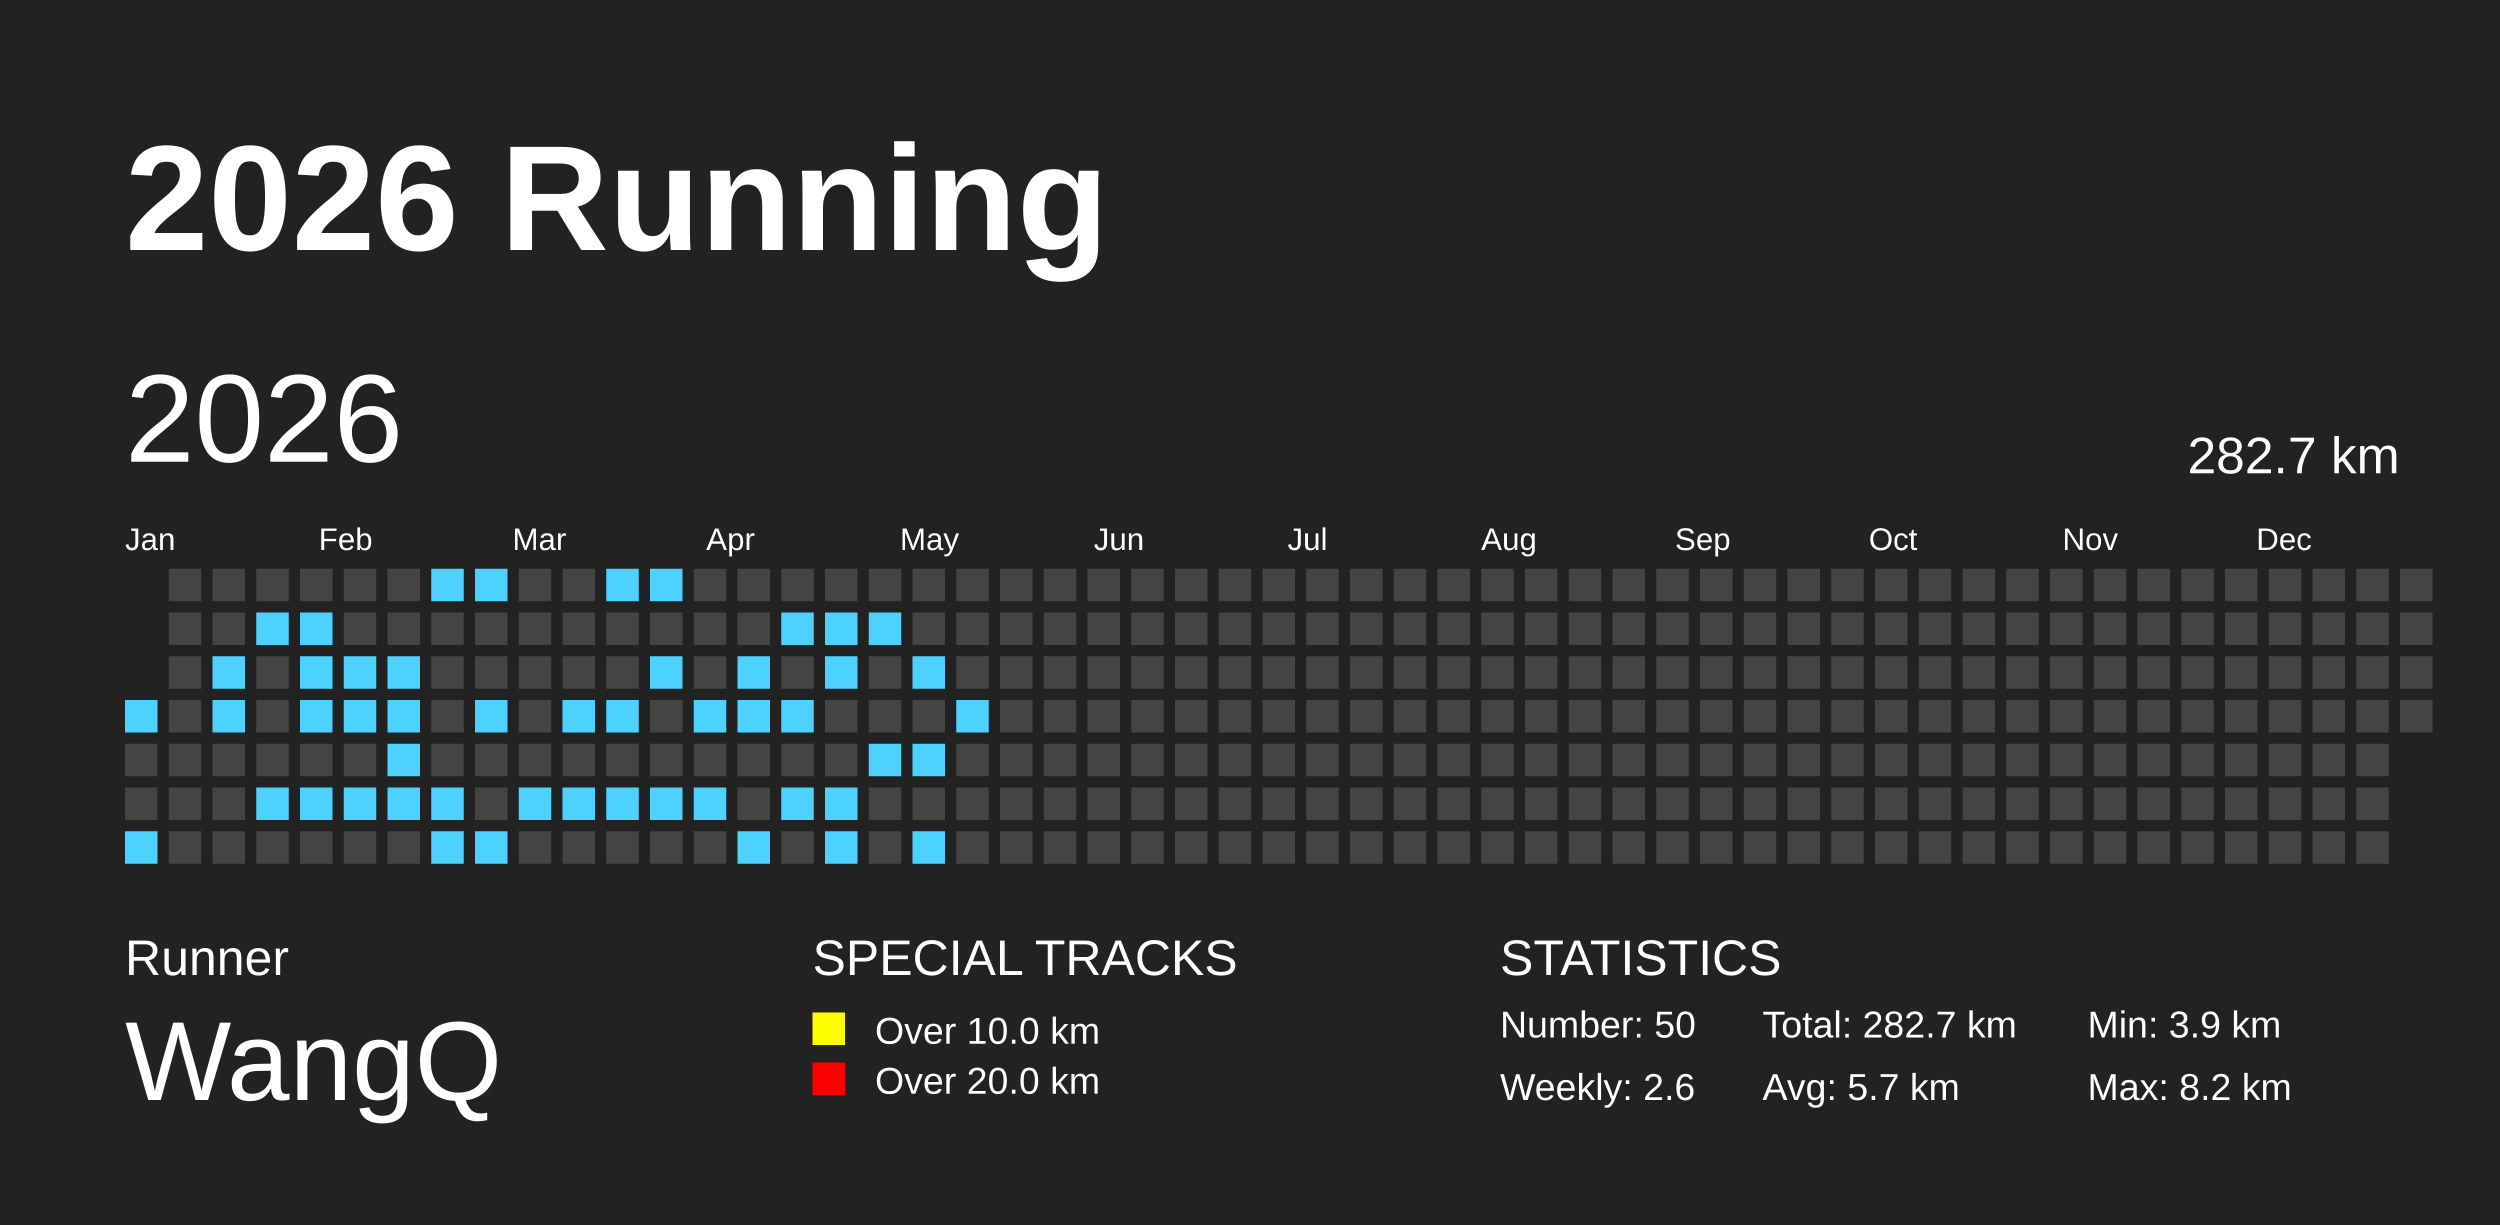
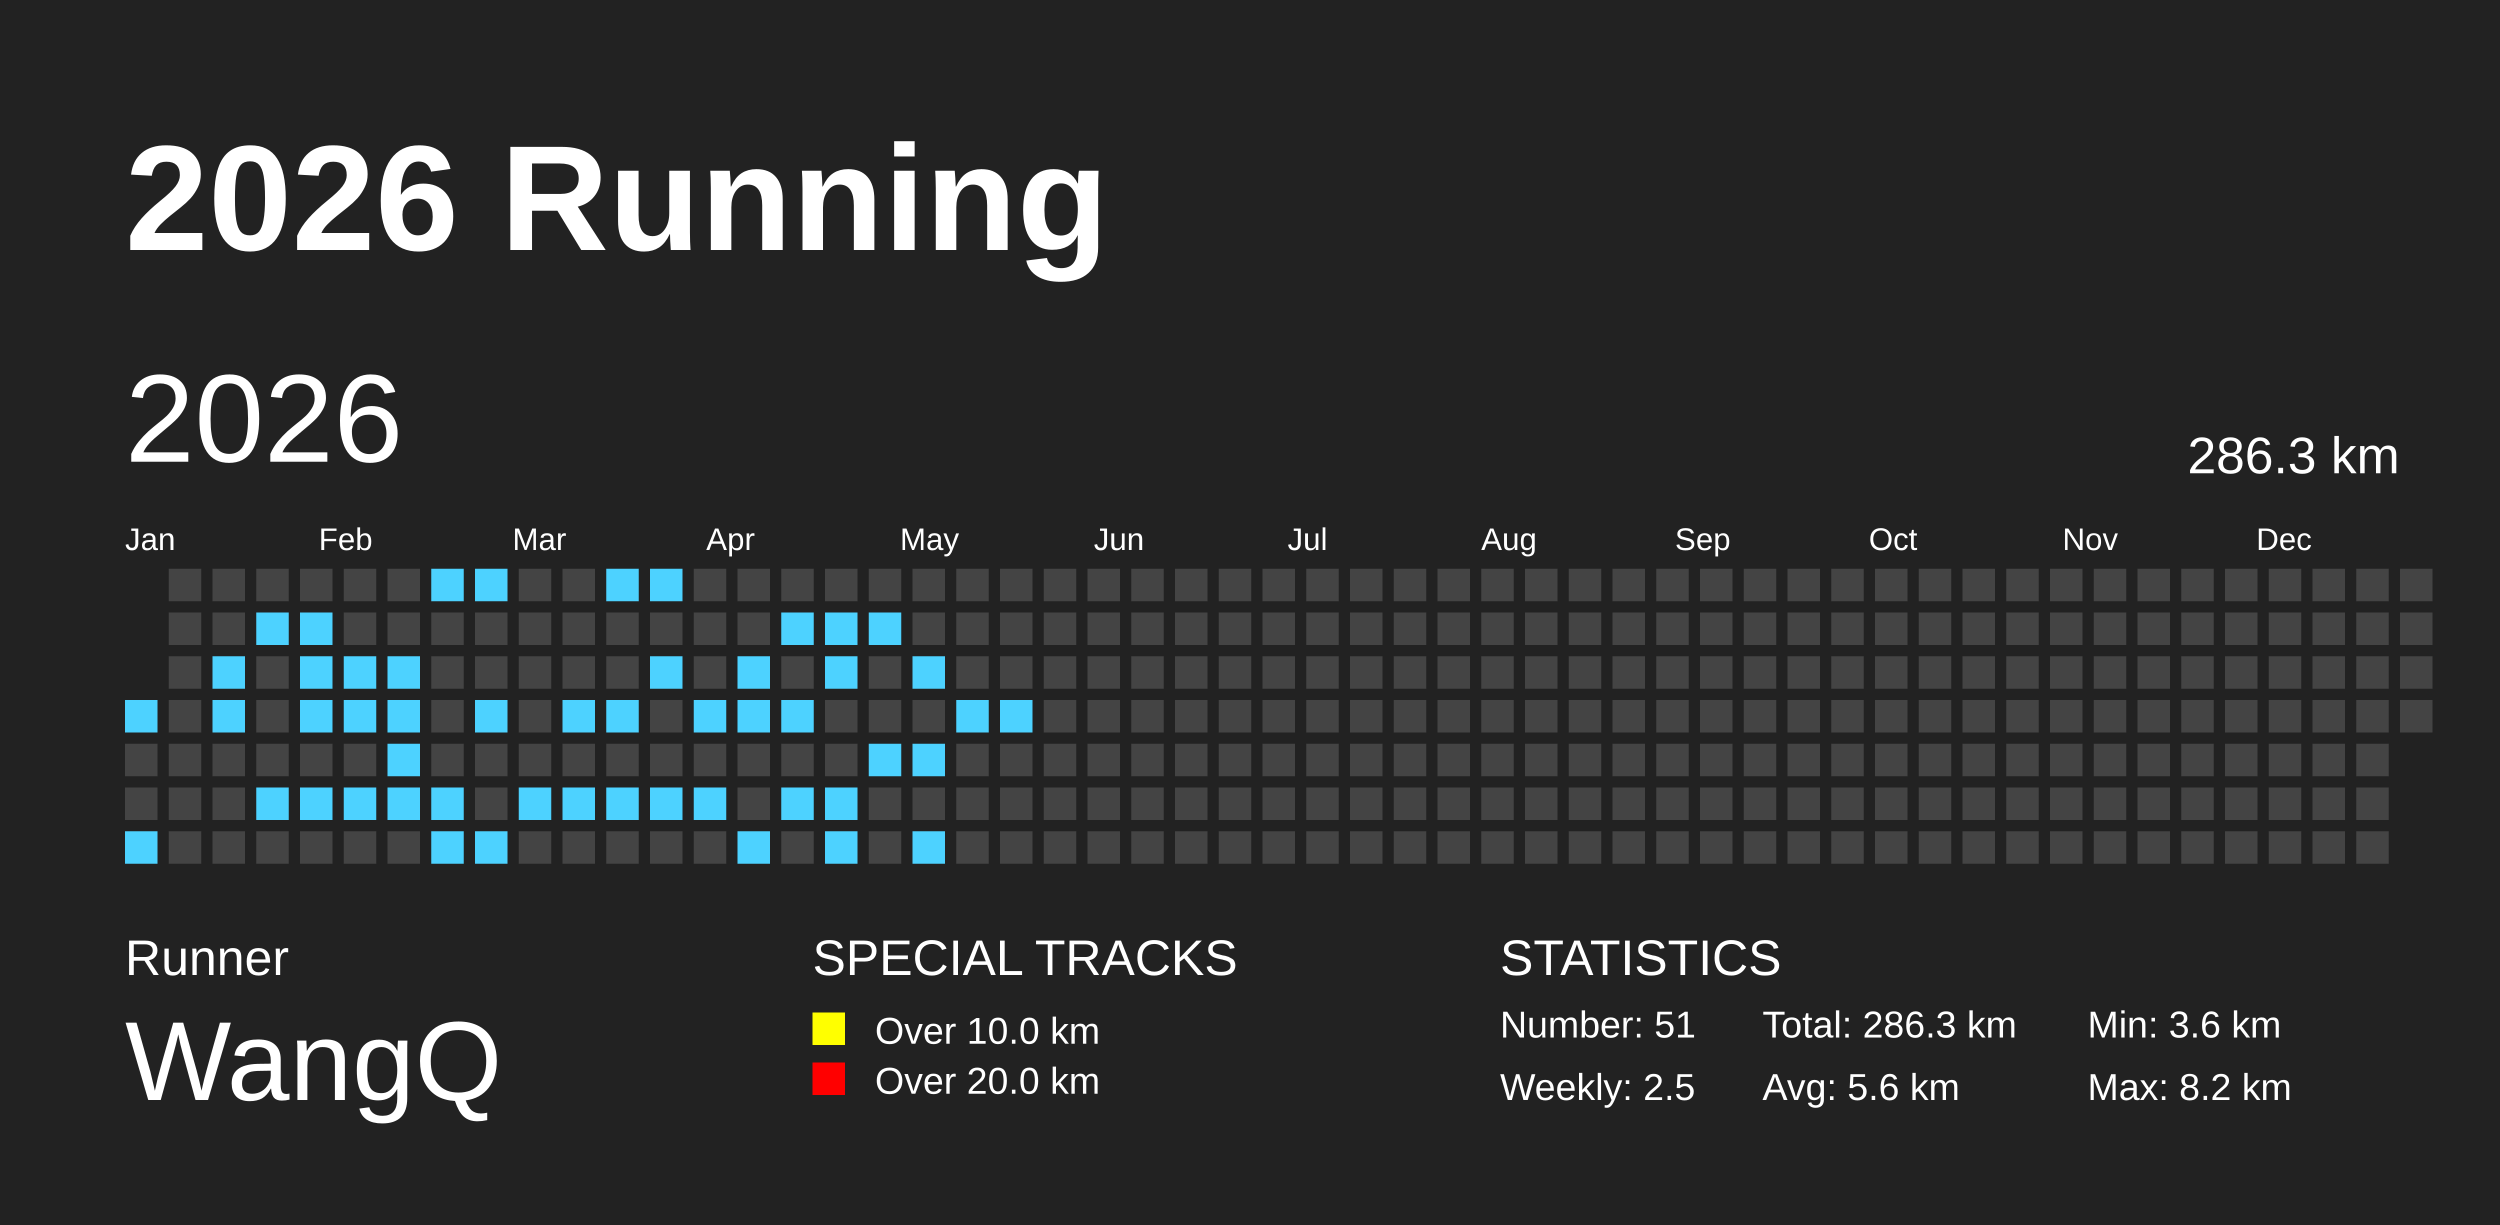
<svg xmlns="http://www.w3.org/2000/svg" baseProfile="full" height="98mm" version="1.1" viewBox="0,0,200,98" width="200mm">
  <defs />
  <rect fill="#222222" height="98" width="200" x="0" y="0" />
  <text fill="#FFFFFF" style="font-size:12px; font-family:Arial; font-weight:bold;" x="10" y="20">2026 Running</text>
  <text fill="#FFFFFF" style="font-size:4px; font-family:Arial" x="10" y="78">Runner</text>
  <text fill="#FFFFFF" style="font-size:9px; font-family:Arial" x="10" y="88">WangQ</text>
  <text fill="#FFFFFF" style="font-size:4px; font-family:Arial" x="65" y="78">SPECIAL TRACKS</text>
  <rect fill="yellow" height="2.6" width="2.6" x="65" y="81" />
  <text fill="#FFFFFF" style="font-size:3px; font-family:Arial" x="70" y="83.5">Over 10.0 km</text>
  <rect fill="red" height="2.6" width="2.6" x="65" y="85" />
  <text fill="#FFFFFF" style="font-size:3px; font-family:Arial" x="70" y="87.5">Over 20.0 km</text>
  <text fill="#FFFFFF" style="font-size:4px; font-family:Arial" x="120" y="78">STATISTICS</text>
-   <text fill="#FFFFFF" style="font-size:3px; font-family:Arial" x="120" y="83">Number: 50</text>
-   <text fill="#FFFFFF" style="font-size:3px; font-family:Arial" x="120" y="88">Weekly: 2.6</text>
-   <text fill="#FFFFFF" style="font-size:3px; font-family:Arial" x="141" y="83">Total: 282.7 km</text>
-   <text fill="#FFFFFF" style="font-size:3px; font-family:Arial" x="141" y="88">Avg: 5.7 km</text>
-   <text fill="#FFFFFF" style="font-size:3px; font-family:Arial" x="167" y="83">Min: 3.9 km</text>
+   <text fill="#FFFFFF" style="font-size:3px; font-family:Arial" x="120" y="83">Number: 51</text>
+   <text fill="#FFFFFF" style="font-size:3px; font-family:Arial" x="120" y="88">Weekly: 2.5</text>
+   <text fill="#FFFFFF" style="font-size:3px; font-family:Arial" x="141" y="83">Total: 286.3 km</text>
+   <text fill="#FFFFFF" style="font-size:3px; font-family:Arial" x="141" y="88">Avg: 5.6 km</text>
+   <text fill="#FFFFFF" style="font-size:3px; font-family:Arial" x="167" y="83">Min: 3.6 km</text>
  <text fill="#FFFFFF" style="font-size:3px; font-family:Arial" x="167" y="88">Max: 8.2 km</text>
  <text dominant-baseline="hanging" fill="#FFFFFF" style="font-size:10.0px; font-family:Arial;" x="10" y="30">2026</text>
-   <text dominant-baseline="hanging" fill="#FFFFFF" style="font-size:4.125px; font-family:Arial;" x="175" y="35">282.7 km</text>
+   <text dominant-baseline="hanging" fill="#FFFFFF" style="font-size:4.125px; font-family:Arial;" x="175" y="35">286.3 km</text>
  <text fill="#FFFFFF" style="font-size:2.5px; font-family:Arial" x="10.0" y="44">Jan</text>
  <text fill="#FFFFFF" style="font-size:2.5px; font-family:Arial" x="25.5" y="44">Feb</text>
  <text fill="#FFFFFF" style="font-size:2.5px; font-family:Arial" x="41.0" y="44">Mar</text>
  <text fill="#FFFFFF" style="font-size:2.5px; font-family:Arial" x="56.5" y="44">Apr</text>
  <text fill="#FFFFFF" style="font-size:2.5px; font-family:Arial" x="72.0" y="44">May</text>
  <text fill="#FFFFFF" style="font-size:2.5px; font-family:Arial" x="87.5" y="44">Jun</text>
  <text fill="#FFFFFF" style="font-size:2.5px; font-family:Arial" x="103.0" y="44">Jul</text>
  <text fill="#FFFFFF" style="font-size:2.5px; font-family:Arial" x="118.5" y="44">Aug</text>
  <text fill="#FFFFFF" style="font-size:2.5px; font-family:Arial" x="134.0" y="44">Sep</text>
  <text fill="#FFFFFF" style="font-size:2.5px; font-family:Arial" x="149.5" y="44">Oct</text>
  <text fill="#FFFFFF" style="font-size:2.5px; font-family:Arial" x="165.0" y="44">Nov</text>
  <text fill="#FFFFFF" style="font-size:2.5px; font-family:Arial" x="180.5" y="44">Dec</text>
  <rect fill="#4DD2FF" height="2.6" width="2.6" x="10.0" y="56.0" />
  <rect fill="#444444" height="2.6" width="2.6" x="10.0" y="59.5" />
  <rect fill="#444444" height="2.6" width="2.6" x="10.0" y="63.0" />
  <rect fill="#4DD2FF" height="2.6" width="2.6" x="10.0" y="66.5" />
  <rect fill="#444444" height="2.6" width="2.6" x="13.5" y="45.5" />
  <rect fill="#444444" height="2.6" width="2.6" x="13.5" y="49.0" />
  <rect fill="#444444" height="2.6" width="2.6" x="13.5" y="52.5" />
  <rect fill="#444444" height="2.6" width="2.6" x="13.5" y="56.0" />
  <rect fill="#444444" height="2.6" width="2.6" x="13.5" y="59.5" />
  <rect fill="#444444" height="2.6" width="2.6" x="13.5" y="63.0" />
  <rect fill="#444444" height="2.6" width="2.6" x="13.5" y="66.5" />
  <rect fill="#444444" height="2.6" width="2.6" x="17.0" y="45.5" />
  <rect fill="#444444" height="2.6" width="2.6" x="17.0" y="49.0" />
  <rect fill="#4DD2FF" height="2.6" width="2.6" x="17.0" y="52.5" />
  <rect fill="#4DD2FF" height="2.6" width="2.6" x="17.0" y="56.0" />
  <rect fill="#444444" height="2.6" width="2.6" x="17.0" y="59.5" />
  <rect fill="#444444" height="2.6" width="2.6" x="17.0" y="63.0" />
  <rect fill="#444444" height="2.6" width="2.6" x="17.0" y="66.5" />
  <rect fill="#444444" height="2.6" width="2.6" x="20.5" y="45.5" />
  <rect fill="#4DD2FF" height="2.6" width="2.6" x="20.5" y="49.0" />
  <rect fill="#444444" height="2.6" width="2.6" x="20.5" y="52.5" />
  <rect fill="#444444" height="2.6" width="2.6" x="20.5" y="56.0" />
  <rect fill="#444444" height="2.6" width="2.6" x="20.5" y="59.5" />
  <rect fill="#4DD2FF" height="2.6" width="2.6" x="20.5" y="63.0" />
  <rect fill="#444444" height="2.6" width="2.6" x="20.5" y="66.5" />
  <rect fill="#444444" height="2.6" width="2.6" x="24.0" y="45.5" />
  <rect fill="#4DD2FF" height="2.6" width="2.6" x="24.0" y="49.0" />
  <rect fill="#4DD2FF" height="2.6" width="2.6" x="24.0" y="52.5" />
  <rect fill="#4DD2FF" height="2.6" width="2.6" x="24.0" y="56.0" />
  <rect fill="#444444" height="2.6" width="2.6" x="24.0" y="59.5" />
  <rect fill="#4DD2FF" height="2.6" width="2.6" x="24.0" y="63.0" />
  <rect fill="#444444" height="2.6" width="2.6" x="24.0" y="66.5" />
  <rect fill="#444444" height="2.6" width="2.6" x="27.5" y="45.5" />
  <rect fill="#444444" height="2.6" width="2.6" x="27.5" y="49.0" />
  <rect fill="#4DD2FF" height="2.6" width="2.6" x="27.5" y="52.5" />
  <rect fill="#4DD2FF" height="2.6" width="2.6" x="27.5" y="56.0" />
  <rect fill="#444444" height="2.6" width="2.6" x="27.5" y="59.5" />
  <rect fill="#4DD2FF" height="2.6" width="2.6" x="27.5" y="63.0" />
  <rect fill="#444444" height="2.6" width="2.6" x="27.5" y="66.5" />
  <rect fill="#444444" height="2.6" width="2.6" x="31.0" y="45.5" />
  <rect fill="#444444" height="2.6" width="2.6" x="31.0" y="49.0" />
  <rect fill="#4DD2FF" height="2.6" width="2.6" x="31.0" y="52.5" />
  <rect fill="#4DD2FF" height="2.6" width="2.6" x="31.0" y="56.0" />
  <rect fill="#4DD2FF" height="2.6" width="2.6" x="31.0" y="59.5" />
  <rect fill="#4DD2FF" height="2.6" width="2.6" x="31.0" y="63.0" />
  <rect fill="#444444" height="2.6" width="2.6" x="31.0" y="66.5" />
  <rect fill="#4DD2FF" height="2.6" width="2.6" x="34.5" y="45.5" />
  <rect fill="#444444" height="2.6" width="2.6" x="34.5" y="49.0" />
  <rect fill="#444444" height="2.6" width="2.6" x="34.5" y="52.5" />
  <rect fill="#444444" height="2.6" width="2.6" x="34.5" y="56.0" />
  <rect fill="#444444" height="2.6" width="2.6" x="34.5" y="59.5" />
  <rect fill="#4DD2FF" height="2.6" width="2.6" x="34.5" y="63.0" />
  <rect fill="#4DD2FF" height="2.6" width="2.6" x="34.5" y="66.5" />
  <rect fill="#4DD2FF" height="2.6" width="2.6" x="38.0" y="45.5" />
  <rect fill="#444444" height="2.6" width="2.6" x="38.0" y="49.0" />
  <rect fill="#444444" height="2.6" width="2.6" x="38.0" y="52.5" />
  <rect fill="#4DD2FF" height="2.6" width="2.6" x="38.0" y="56.0" />
  <rect fill="#444444" height="2.6" width="2.6" x="38.0" y="59.5" />
  <rect fill="#444444" height="2.6" width="2.6" x="38.0" y="63.0" />
  <rect fill="#4DD2FF" height="2.6" width="2.6" x="38.0" y="66.5" />
  <rect fill="#444444" height="2.6" width="2.6" x="41.5" y="45.5" />
  <rect fill="#444444" height="2.6" width="2.6" x="41.5" y="49.0" />
  <rect fill="#444444" height="2.6" width="2.6" x="41.5" y="52.5" />
  <rect fill="#444444" height="2.6" width="2.6" x="41.5" y="56.0" />
  <rect fill="#444444" height="2.6" width="2.6" x="41.5" y="59.5" />
  <rect fill="#4DD2FF" height="2.6" width="2.6" x="41.5" y="63.0" />
  <rect fill="#444444" height="2.6" width="2.6" x="41.5" y="66.5" />
  <rect fill="#444444" height="2.6" width="2.6" x="45.0" y="45.5" />
  <rect fill="#444444" height="2.6" width="2.6" x="45.0" y="49.0" />
  <rect fill="#444444" height="2.6" width="2.6" x="45.0" y="52.5" />
  <rect fill="#4DD2FF" height="2.6" width="2.6" x="45.0" y="56.0" />
  <rect fill="#444444" height="2.6" width="2.6" x="45.0" y="59.5" />
  <rect fill="#4DD2FF" height="2.6" width="2.6" x="45.0" y="63.0" />
  <rect fill="#444444" height="2.6" width="2.6" x="45.0" y="66.5" />
  <rect fill="#4DD2FF" height="2.6" width="2.6" x="48.5" y="45.5" />
  <rect fill="#444444" height="2.6" width="2.6" x="48.5" y="49.0" />
  <rect fill="#444444" height="2.6" width="2.6" x="48.5" y="52.5" />
  <rect fill="#4DD2FF" height="2.6" width="2.6" x="48.5" y="56.0" />
  <rect fill="#444444" height="2.6" width="2.6" x="48.5" y="59.5" />
  <rect fill="#4DD2FF" height="2.6" width="2.6" x="48.5" y="63.0" />
  <rect fill="#444444" height="2.6" width="2.6" x="48.5" y="66.5" />
  <rect fill="#4DD2FF" height="2.6" width="2.6" x="52.0" y="45.5" />
  <rect fill="#444444" height="2.6" width="2.6" x="52.0" y="49.0" />
  <rect fill="#4DD2FF" height="2.6" width="2.6" x="52.0" y="52.5" />
  <rect fill="#444444" height="2.6" width="2.6" x="52.0" y="56.0" />
  <rect fill="#444444" height="2.6" width="2.6" x="52.0" y="59.5" />
  <rect fill="#4DD2FF" height="2.6" width="2.6" x="52.0" y="63.0" />
  <rect fill="#444444" height="2.6" width="2.6" x="52.0" y="66.5" />
  <rect fill="#444444" height="2.6" width="2.6" x="55.5" y="45.5" />
  <rect fill="#444444" height="2.6" width="2.6" x="55.5" y="49.0" />
  <rect fill="#444444" height="2.6" width="2.6" x="55.5" y="52.5" />
  <rect fill="#4DD2FF" height="2.6" width="2.6" x="55.5" y="56.0" />
  <rect fill="#444444" height="2.6" width="2.6" x="55.5" y="59.5" />
  <rect fill="#4DD2FF" height="2.6" width="2.6" x="55.5" y="63.0" />
  <rect fill="#444444" height="2.6" width="2.6" x="55.5" y="66.5" />
  <rect fill="#444444" height="2.6" width="2.6" x="59.0" y="45.5" />
  <rect fill="#444444" height="2.6" width="2.6" x="59.0" y="49.0" />
  <rect fill="#4DD2FF" height="2.6" width="2.6" x="59.0" y="52.5" />
  <rect fill="#4DD2FF" height="2.6" width="2.6" x="59.0" y="56.0" />
  <rect fill="#444444" height="2.6" width="2.6" x="59.0" y="59.5" />
  <rect fill="#444444" height="2.6" width="2.6" x="59.0" y="63.0" />
  <rect fill="#4DD2FF" height="2.6" width="2.6" x="59.0" y="66.5" />
  <rect fill="#444444" height="2.6" width="2.6" x="62.5" y="45.5" />
  <rect fill="#4DD2FF" height="2.6" width="2.6" x="62.5" y="49.0" />
  <rect fill="#444444" height="2.6" width="2.6" x="62.5" y="52.5" />
  <rect fill="#4DD2FF" height="2.6" width="2.6" x="62.5" y="56.0" />
  <rect fill="#444444" height="2.6" width="2.6" x="62.5" y="59.5" />
  <rect fill="#4DD2FF" height="2.6" width="2.6" x="62.5" y="63.0" />
  <rect fill="#444444" height="2.6" width="2.6" x="62.5" y="66.5" />
  <rect fill="#444444" height="2.6" width="2.6" x="66.0" y="45.5" />
  <rect fill="#4DD2FF" height="2.6" width="2.6" x="66.0" y="49.0" />
  <rect fill="#4DD2FF" height="2.6" width="2.6" x="66.0" y="52.5" />
  <rect fill="#444444" height="2.6" width="2.6" x="66.0" y="56.0" />
  <rect fill="#444444" height="2.6" width="2.6" x="66.0" y="59.5" />
  <rect fill="#4DD2FF" height="2.6" width="2.6" x="66.0" y="63.0" />
  <rect fill="#4DD2FF" height="2.6" width="2.6" x="66.0" y="66.5" />
  <rect fill="#444444" height="2.6" width="2.6" x="69.5" y="45.5" />
  <rect fill="#4DD2FF" height="2.6" width="2.6" x="69.5" y="49.0" />
  <rect fill="#444444" height="2.6" width="2.6" x="69.5" y="52.5" />
  <rect fill="#444444" height="2.6" width="2.6" x="69.5" y="56.0" />
  <rect fill="#4DD2FF" height="2.6" width="2.6" x="69.5" y="59.5" />
  <rect fill="#444444" height="2.6" width="2.6" x="69.5" y="63.0" />
  <rect fill="#444444" height="2.6" width="2.6" x="69.5" y="66.5" />
  <rect fill="#444444" height="2.6" width="2.6" x="73.0" y="45.5" />
  <rect fill="#444444" height="2.6" width="2.6" x="73.0" y="49.0" />
  <rect fill="#4DD2FF" height="2.6" width="2.6" x="73.0" y="52.5" />
  <rect fill="#444444" height="2.6" width="2.6" x="73.0" y="56.0" />
  <rect fill="#4DD2FF" height="2.6" width="2.6" x="73.0" y="59.5" />
  <rect fill="#444444" height="2.6" width="2.6" x="73.0" y="63.0" />
  <rect fill="#4DD2FF" height="2.6" width="2.6" x="73.0" y="66.5" />
  <rect fill="#444444" height="2.6" width="2.6" x="76.5" y="45.5" />
  <rect fill="#444444" height="2.6" width="2.6" x="76.5" y="49.0" />
  <rect fill="#444444" height="2.6" width="2.6" x="76.5" y="52.5" />
  <rect fill="#4DD2FF" height="2.6" width="2.6" x="76.5" y="56.0" />
  <rect fill="#444444" height="2.6" width="2.6" x="76.5" y="59.5" />
  <rect fill="#444444" height="2.6" width="2.6" x="76.5" y="63.0" />
  <rect fill="#444444" height="2.6" width="2.6" x="76.5" y="66.5" />
  <rect fill="#444444" height="2.6" width="2.6" x="80.0" y="45.5" />
  <rect fill="#444444" height="2.6" width="2.6" x="80.0" y="49.0" />
  <rect fill="#444444" height="2.6" width="2.6" x="80.0" y="52.5" />
-   <rect fill="#444444" height="2.6" width="2.6" x="80.0" y="56.0" />
+   <rect fill="#4DD2FF" height="2.6" width="2.6" x="80.0" y="56.0" />
  <rect fill="#444444" height="2.6" width="2.6" x="80.0" y="59.5" />
  <rect fill="#444444" height="2.6" width="2.6" x="80.0" y="63.0" />
  <rect fill="#444444" height="2.6" width="2.6" x="80.0" y="66.5" />
  <rect fill="#444444" height="2.6" width="2.6" x="83.5" y="45.5" />
  <rect fill="#444444" height="2.6" width="2.6" x="83.5" y="49.0" />
  <rect fill="#444444" height="2.6" width="2.6" x="83.5" y="52.5" />
  <rect fill="#444444" height="2.6" width="2.6" x="83.5" y="56.0" />
  <rect fill="#444444" height="2.6" width="2.6" x="83.5" y="59.5" />
  <rect fill="#444444" height="2.6" width="2.6" x="83.5" y="63.0" />
  <rect fill="#444444" height="2.6" width="2.6" x="83.5" y="66.5" />
  <rect fill="#444444" height="2.6" width="2.6" x="87.0" y="45.5" />
  <rect fill="#444444" height="2.6" width="2.6" x="87.0" y="49.0" />
  <rect fill="#444444" height="2.6" width="2.6" x="87.0" y="52.5" />
  <rect fill="#444444" height="2.6" width="2.6" x="87.0" y="56.0" />
  <rect fill="#444444" height="2.6" width="2.6" x="87.0" y="59.5" />
  <rect fill="#444444" height="2.6" width="2.6" x="87.0" y="63.0" />
  <rect fill="#444444" height="2.6" width="2.6" x="87.0" y="66.5" />
  <rect fill="#444444" height="2.6" width="2.6" x="90.5" y="45.5" />
  <rect fill="#444444" height="2.6" width="2.6" x="90.5" y="49.0" />
  <rect fill="#444444" height="2.6" width="2.6" x="90.5" y="52.5" />
  <rect fill="#444444" height="2.6" width="2.6" x="90.5" y="56.0" />
  <rect fill="#444444" height="2.6" width="2.6" x="90.5" y="59.5" />
  <rect fill="#444444" height="2.6" width="2.6" x="90.5" y="63.0" />
  <rect fill="#444444" height="2.6" width="2.6" x="90.5" y="66.5" />
  <rect fill="#444444" height="2.6" width="2.6" x="94.0" y="45.5" />
  <rect fill="#444444" height="2.6" width="2.6" x="94.0" y="49.0" />
  <rect fill="#444444" height="2.6" width="2.6" x="94.0" y="52.5" />
  <rect fill="#444444" height="2.6" width="2.6" x="94.0" y="56.0" />
  <rect fill="#444444" height="2.6" width="2.6" x="94.0" y="59.5" />
  <rect fill="#444444" height="2.6" width="2.6" x="94.0" y="63.0" />
  <rect fill="#444444" height="2.6" width="2.6" x="94.0" y="66.5" />
  <rect fill="#444444" height="2.6" width="2.6" x="97.5" y="45.5" />
  <rect fill="#444444" height="2.6" width="2.6" x="97.5" y="49.0" />
  <rect fill="#444444" height="2.6" width="2.6" x="97.5" y="52.5" />
  <rect fill="#444444" height="2.6" width="2.6" x="97.5" y="56.0" />
  <rect fill="#444444" height="2.6" width="2.6" x="97.5" y="59.5" />
  <rect fill="#444444" height="2.6" width="2.6" x="97.5" y="63.0" />
  <rect fill="#444444" height="2.6" width="2.6" x="97.5" y="66.5" />
  <rect fill="#444444" height="2.6" width="2.6" x="101.0" y="45.5" />
  <rect fill="#444444" height="2.6" width="2.6" x="101.0" y="49.0" />
  <rect fill="#444444" height="2.6" width="2.6" x="101.0" y="52.5" />
  <rect fill="#444444" height="2.6" width="2.6" x="101.0" y="56.0" />
  <rect fill="#444444" height="2.6" width="2.6" x="101.0" y="59.5" />
  <rect fill="#444444" height="2.6" width="2.6" x="101.0" y="63.0" />
  <rect fill="#444444" height="2.6" width="2.6" x="101.0" y="66.5" />
  <rect fill="#444444" height="2.6" width="2.6" x="104.5" y="45.5" />
  <rect fill="#444444" height="2.6" width="2.6" x="104.5" y="49.0" />
  <rect fill="#444444" height="2.6" width="2.6" x="104.5" y="52.5" />
  <rect fill="#444444" height="2.6" width="2.6" x="104.5" y="56.0" />
  <rect fill="#444444" height="2.6" width="2.6" x="104.5" y="59.5" />
  <rect fill="#444444" height="2.6" width="2.6" x="104.5" y="63.0" />
  <rect fill="#444444" height="2.6" width="2.6" x="104.5" y="66.5" />
  <rect fill="#444444" height="2.6" width="2.6" x="108.0" y="45.5" />
  <rect fill="#444444" height="2.6" width="2.6" x="108.0" y="49.0" />
  <rect fill="#444444" height="2.6" width="2.6" x="108.0" y="52.5" />
  <rect fill="#444444" height="2.6" width="2.6" x="108.0" y="56.0" />
  <rect fill="#444444" height="2.6" width="2.6" x="108.0" y="59.5" />
  <rect fill="#444444" height="2.6" width="2.6" x="108.0" y="63.0" />
  <rect fill="#444444" height="2.6" width="2.6" x="108.0" y="66.5" />
  <rect fill="#444444" height="2.6" width="2.6" x="111.5" y="45.5" />
  <rect fill="#444444" height="2.6" width="2.6" x="111.5" y="49.0" />
  <rect fill="#444444" height="2.6" width="2.6" x="111.5" y="52.5" />
  <rect fill="#444444" height="2.6" width="2.6" x="111.5" y="56.0" />
  <rect fill="#444444" height="2.6" width="2.6" x="111.5" y="59.5" />
  <rect fill="#444444" height="2.6" width="2.6" x="111.5" y="63.0" />
  <rect fill="#444444" height="2.6" width="2.6" x="111.5" y="66.5" />
  <rect fill="#444444" height="2.6" width="2.6" x="115.0" y="45.5" />
  <rect fill="#444444" height="2.6" width="2.6" x="115.0" y="49.0" />
  <rect fill="#444444" height="2.6" width="2.6" x="115.0" y="52.5" />
  <rect fill="#444444" height="2.6" width="2.6" x="115.0" y="56.0" />
  <rect fill="#444444" height="2.6" width="2.6" x="115.0" y="59.5" />
  <rect fill="#444444" height="2.6" width="2.6" x="115.0" y="63.0" />
  <rect fill="#444444" height="2.6" width="2.6" x="115.0" y="66.5" />
  <rect fill="#444444" height="2.6" width="2.6" x="118.5" y="45.5" />
  <rect fill="#444444" height="2.6" width="2.6" x="118.5" y="49.0" />
  <rect fill="#444444" height="2.6" width="2.6" x="118.5" y="52.5" />
  <rect fill="#444444" height="2.6" width="2.6" x="118.5" y="56.0" />
  <rect fill="#444444" height="2.6" width="2.6" x="118.5" y="59.5" />
  <rect fill="#444444" height="2.6" width="2.6" x="118.5" y="63.0" />
  <rect fill="#444444" height="2.6" width="2.6" x="118.5" y="66.5" />
  <rect fill="#444444" height="2.6" width="2.6" x="122.0" y="45.5" />
  <rect fill="#444444" height="2.6" width="2.6" x="122.0" y="49.0" />
  <rect fill="#444444" height="2.6" width="2.6" x="122.0" y="52.5" />
  <rect fill="#444444" height="2.6" width="2.6" x="122.0" y="56.0" />
  <rect fill="#444444" height="2.6" width="2.6" x="122.0" y="59.5" />
  <rect fill="#444444" height="2.6" width="2.6" x="122.0" y="63.0" />
  <rect fill="#444444" height="2.6" width="2.6" x="122.0" y="66.5" />
  <rect fill="#444444" height="2.6" width="2.6" x="125.5" y="45.5" />
  <rect fill="#444444" height="2.6" width="2.6" x="125.5" y="49.0" />
  <rect fill="#444444" height="2.6" width="2.6" x="125.5" y="52.5" />
  <rect fill="#444444" height="2.6" width="2.6" x="125.5" y="56.0" />
  <rect fill="#444444" height="2.6" width="2.6" x="125.5" y="59.5" />
  <rect fill="#444444" height="2.6" width="2.6" x="125.5" y="63.0" />
  <rect fill="#444444" height="2.6" width="2.6" x="125.5" y="66.5" />
  <rect fill="#444444" height="2.6" width="2.6" x="129.0" y="45.5" />
  <rect fill="#444444" height="2.6" width="2.6" x="129.0" y="49.0" />
  <rect fill="#444444" height="2.6" width="2.6" x="129.0" y="52.5" />
  <rect fill="#444444" height="2.6" width="2.6" x="129.0" y="56.0" />
  <rect fill="#444444" height="2.6" width="2.6" x="129.0" y="59.5" />
  <rect fill="#444444" height="2.6" width="2.6" x="129.0" y="63.0" />
  <rect fill="#444444" height="2.6" width="2.6" x="129.0" y="66.5" />
  <rect fill="#444444" height="2.6" width="2.6" x="132.5" y="45.5" />
  <rect fill="#444444" height="2.6" width="2.6" x="132.5" y="49.0" />
  <rect fill="#444444" height="2.6" width="2.6" x="132.5" y="52.5" />
  <rect fill="#444444" height="2.6" width="2.6" x="132.5" y="56.0" />
  <rect fill="#444444" height="2.6" width="2.6" x="132.5" y="59.5" />
  <rect fill="#444444" height="2.6" width="2.6" x="132.5" y="63.0" />
  <rect fill="#444444" height="2.6" width="2.6" x="132.5" y="66.5" />
  <rect fill="#444444" height="2.6" width="2.6" x="136.0" y="45.5" />
  <rect fill="#444444" height="2.6" width="2.6" x="136.0" y="49.0" />
  <rect fill="#444444" height="2.6" width="2.6" x="136.0" y="52.5" />
  <rect fill="#444444" height="2.6" width="2.6" x="136.0" y="56.0" />
  <rect fill="#444444" height="2.6" width="2.6" x="136.0" y="59.5" />
  <rect fill="#444444" height="2.6" width="2.6" x="136.0" y="63.0" />
  <rect fill="#444444" height="2.6" width="2.6" x="136.0" y="66.5" />
  <rect fill="#444444" height="2.6" width="2.6" x="139.5" y="45.5" />
  <rect fill="#444444" height="2.6" width="2.6" x="139.5" y="49.0" />
  <rect fill="#444444" height="2.6" width="2.6" x="139.5" y="52.5" />
  <rect fill="#444444" height="2.6" width="2.6" x="139.5" y="56.0" />
  <rect fill="#444444" height="2.6" width="2.6" x="139.5" y="59.5" />
  <rect fill="#444444" height="2.6" width="2.6" x="139.5" y="63.0" />
  <rect fill="#444444" height="2.6" width="2.6" x="139.5" y="66.5" />
  <rect fill="#444444" height="2.6" width="2.6" x="143.0" y="45.5" />
  <rect fill="#444444" height="2.6" width="2.6" x="143.0" y="49.0" />
  <rect fill="#444444" height="2.6" width="2.6" x="143.0" y="52.5" />
  <rect fill="#444444" height="2.6" width="2.6" x="143.0" y="56.0" />
  <rect fill="#444444" height="2.6" width="2.6" x="143.0" y="59.5" />
  <rect fill="#444444" height="2.6" width="2.6" x="143.0" y="63.0" />
  <rect fill="#444444" height="2.6" width="2.6" x="143.0" y="66.5" />
  <rect fill="#444444" height="2.6" width="2.6" x="146.5" y="45.5" />
  <rect fill="#444444" height="2.6" width="2.6" x="146.5" y="49.0" />
  <rect fill="#444444" height="2.6" width="2.6" x="146.5" y="52.5" />
  <rect fill="#444444" height="2.6" width="2.6" x="146.5" y="56.0" />
  <rect fill="#444444" height="2.6" width="2.6" x="146.5" y="59.5" />
  <rect fill="#444444" height="2.6" width="2.6" x="146.5" y="63.0" />
  <rect fill="#444444" height="2.6" width="2.6" x="146.5" y="66.5" />
  <rect fill="#444444" height="2.6" width="2.6" x="150.0" y="45.5" />
  <rect fill="#444444" height="2.6" width="2.6" x="150.0" y="49.0" />
  <rect fill="#444444" height="2.6" width="2.6" x="150.0" y="52.5" />
  <rect fill="#444444" height="2.6" width="2.6" x="150.0" y="56.0" />
  <rect fill="#444444" height="2.6" width="2.6" x="150.0" y="59.5" />
  <rect fill="#444444" height="2.6" width="2.6" x="150.0" y="63.0" />
  <rect fill="#444444" height="2.6" width="2.6" x="150.0" y="66.5" />
  <rect fill="#444444" height="2.6" width="2.6" x="153.5" y="45.5" />
  <rect fill="#444444" height="2.6" width="2.6" x="153.5" y="49.0" />
  <rect fill="#444444" height="2.6" width="2.6" x="153.5" y="52.5" />
  <rect fill="#444444" height="2.6" width="2.6" x="153.5" y="56.0" />
  <rect fill="#444444" height="2.6" width="2.6" x="153.5" y="59.5" />
  <rect fill="#444444" height="2.6" width="2.6" x="153.5" y="63.0" />
  <rect fill="#444444" height="2.6" width="2.6" x="153.5" y="66.5" />
  <rect fill="#444444" height="2.6" width="2.6" x="157.0" y="45.5" />
  <rect fill="#444444" height="2.6" width="2.6" x="157.0" y="49.0" />
  <rect fill="#444444" height="2.6" width="2.6" x="157.0" y="52.5" />
  <rect fill="#444444" height="2.6" width="2.6" x="157.0" y="56.0" />
  <rect fill="#444444" height="2.6" width="2.6" x="157.0" y="59.5" />
  <rect fill="#444444" height="2.6" width="2.6" x="157.0" y="63.0" />
  <rect fill="#444444" height="2.6" width="2.6" x="157.0" y="66.5" />
  <rect fill="#444444" height="2.6" width="2.6" x="160.5" y="45.5" />
  <rect fill="#444444" height="2.6" width="2.6" x="160.5" y="49.0" />
  <rect fill="#444444" height="2.6" width="2.6" x="160.5" y="52.5" />
  <rect fill="#444444" height="2.6" width="2.6" x="160.5" y="56.0" />
  <rect fill="#444444" height="2.6" width="2.6" x="160.5" y="59.5" />
  <rect fill="#444444" height="2.6" width="2.6" x="160.5" y="63.0" />
  <rect fill="#444444" height="2.6" width="2.6" x="160.5" y="66.5" />
  <rect fill="#444444" height="2.6" width="2.6" x="164.0" y="45.5" />
  <rect fill="#444444" height="2.6" width="2.6" x="164.0" y="49.0" />
  <rect fill="#444444" height="2.6" width="2.6" x="164.0" y="52.5" />
  <rect fill="#444444" height="2.6" width="2.6" x="164.0" y="56.0" />
  <rect fill="#444444" height="2.6" width="2.6" x="164.0" y="59.5" />
  <rect fill="#444444" height="2.6" width="2.6" x="164.0" y="63.0" />
  <rect fill="#444444" height="2.6" width="2.6" x="164.0" y="66.5" />
  <rect fill="#444444" height="2.6" width="2.6" x="167.5" y="45.5" />
  <rect fill="#444444" height="2.6" width="2.6" x="167.5" y="49.0" />
  <rect fill="#444444" height="2.6" width="2.6" x="167.5" y="52.5" />
  <rect fill="#444444" height="2.6" width="2.6" x="167.5" y="56.0" />
  <rect fill="#444444" height="2.6" width="2.6" x="167.5" y="59.5" />
  <rect fill="#444444" height="2.6" width="2.6" x="167.5" y="63.0" />
  <rect fill="#444444" height="2.6" width="2.6" x="167.5" y="66.5" />
  <rect fill="#444444" height="2.6" width="2.6" x="171.0" y="45.5" />
  <rect fill="#444444" height="2.6" width="2.6" x="171.0" y="49.0" />
  <rect fill="#444444" height="2.6" width="2.6" x="171.0" y="52.5" />
  <rect fill="#444444" height="2.6" width="2.6" x="171.0" y="56.0" />
  <rect fill="#444444" height="2.6" width="2.6" x="171.0" y="59.5" />
  <rect fill="#444444" height="2.6" width="2.6" x="171.0" y="63.0" />
  <rect fill="#444444" height="2.6" width="2.6" x="171.0" y="66.5" />
  <rect fill="#444444" height="2.6" width="2.6" x="174.5" y="45.5" />
  <rect fill="#444444" height="2.6" width="2.6" x="174.5" y="49.0" />
  <rect fill="#444444" height="2.6" width="2.6" x="174.5" y="52.5" />
  <rect fill="#444444" height="2.6" width="2.6" x="174.5" y="56.0" />
  <rect fill="#444444" height="2.6" width="2.6" x="174.5" y="59.5" />
  <rect fill="#444444" height="2.6" width="2.6" x="174.5" y="63.0" />
  <rect fill="#444444" height="2.6" width="2.6" x="174.5" y="66.5" />
  <rect fill="#444444" height="2.6" width="2.6" x="178.0" y="45.5" />
  <rect fill="#444444" height="2.6" width="2.6" x="178.0" y="49.0" />
  <rect fill="#444444" height="2.6" width="2.6" x="178.0" y="52.5" />
  <rect fill="#444444" height="2.6" width="2.6" x="178.0" y="56.0" />
  <rect fill="#444444" height="2.6" width="2.6" x="178.0" y="59.5" />
  <rect fill="#444444" height="2.6" width="2.6" x="178.0" y="63.0" />
  <rect fill="#444444" height="2.6" width="2.6" x="178.0" y="66.5" />
  <rect fill="#444444" height="2.6" width="2.6" x="181.5" y="45.5" />
  <rect fill="#444444" height="2.6" width="2.6" x="181.5" y="49.0" />
  <rect fill="#444444" height="2.6" width="2.6" x="181.5" y="52.5" />
  <rect fill="#444444" height="2.6" width="2.6" x="181.5" y="56.0" />
  <rect fill="#444444" height="2.6" width="2.6" x="181.5" y="59.5" />
  <rect fill="#444444" height="2.6" width="2.6" x="181.5" y="63.0" />
  <rect fill="#444444" height="2.6" width="2.6" x="181.5" y="66.5" />
  <rect fill="#444444" height="2.6" width="2.6" x="185.0" y="45.5" />
  <rect fill="#444444" height="2.6" width="2.6" x="185.0" y="49.0" />
  <rect fill="#444444" height="2.6" width="2.6" x="185.0" y="52.5" />
  <rect fill="#444444" height="2.6" width="2.6" x="185.0" y="56.0" />
  <rect fill="#444444" height="2.6" width="2.6" x="185.0" y="59.5" />
  <rect fill="#444444" height="2.6" width="2.6" x="185.0" y="63.0" />
  <rect fill="#444444" height="2.6" width="2.6" x="185.0" y="66.5" />
  <rect fill="#444444" height="2.6" width="2.6" x="188.5" y="45.5" />
  <rect fill="#444444" height="2.6" width="2.6" x="188.5" y="49.0" />
  <rect fill="#444444" height="2.6" width="2.6" x="188.5" y="52.5" />
  <rect fill="#444444" height="2.6" width="2.6" x="188.5" y="56.0" />
  <rect fill="#444444" height="2.6" width="2.6" x="188.5" y="59.5" />
  <rect fill="#444444" height="2.6" width="2.6" x="188.5" y="63.0" />
  <rect fill="#444444" height="2.6" width="2.6" x="188.5" y="66.5" />
  <rect fill="#444444" height="2.6" width="2.6" x="192.0" y="45.5" />
  <rect fill="#444444" height="2.6" width="2.6" x="192.0" y="49.0" />
  <rect fill="#444444" height="2.6" width="2.6" x="192.0" y="52.5" />
  <rect fill="#444444" height="2.6" width="2.6" x="192.0" y="56.0" />
</svg>
